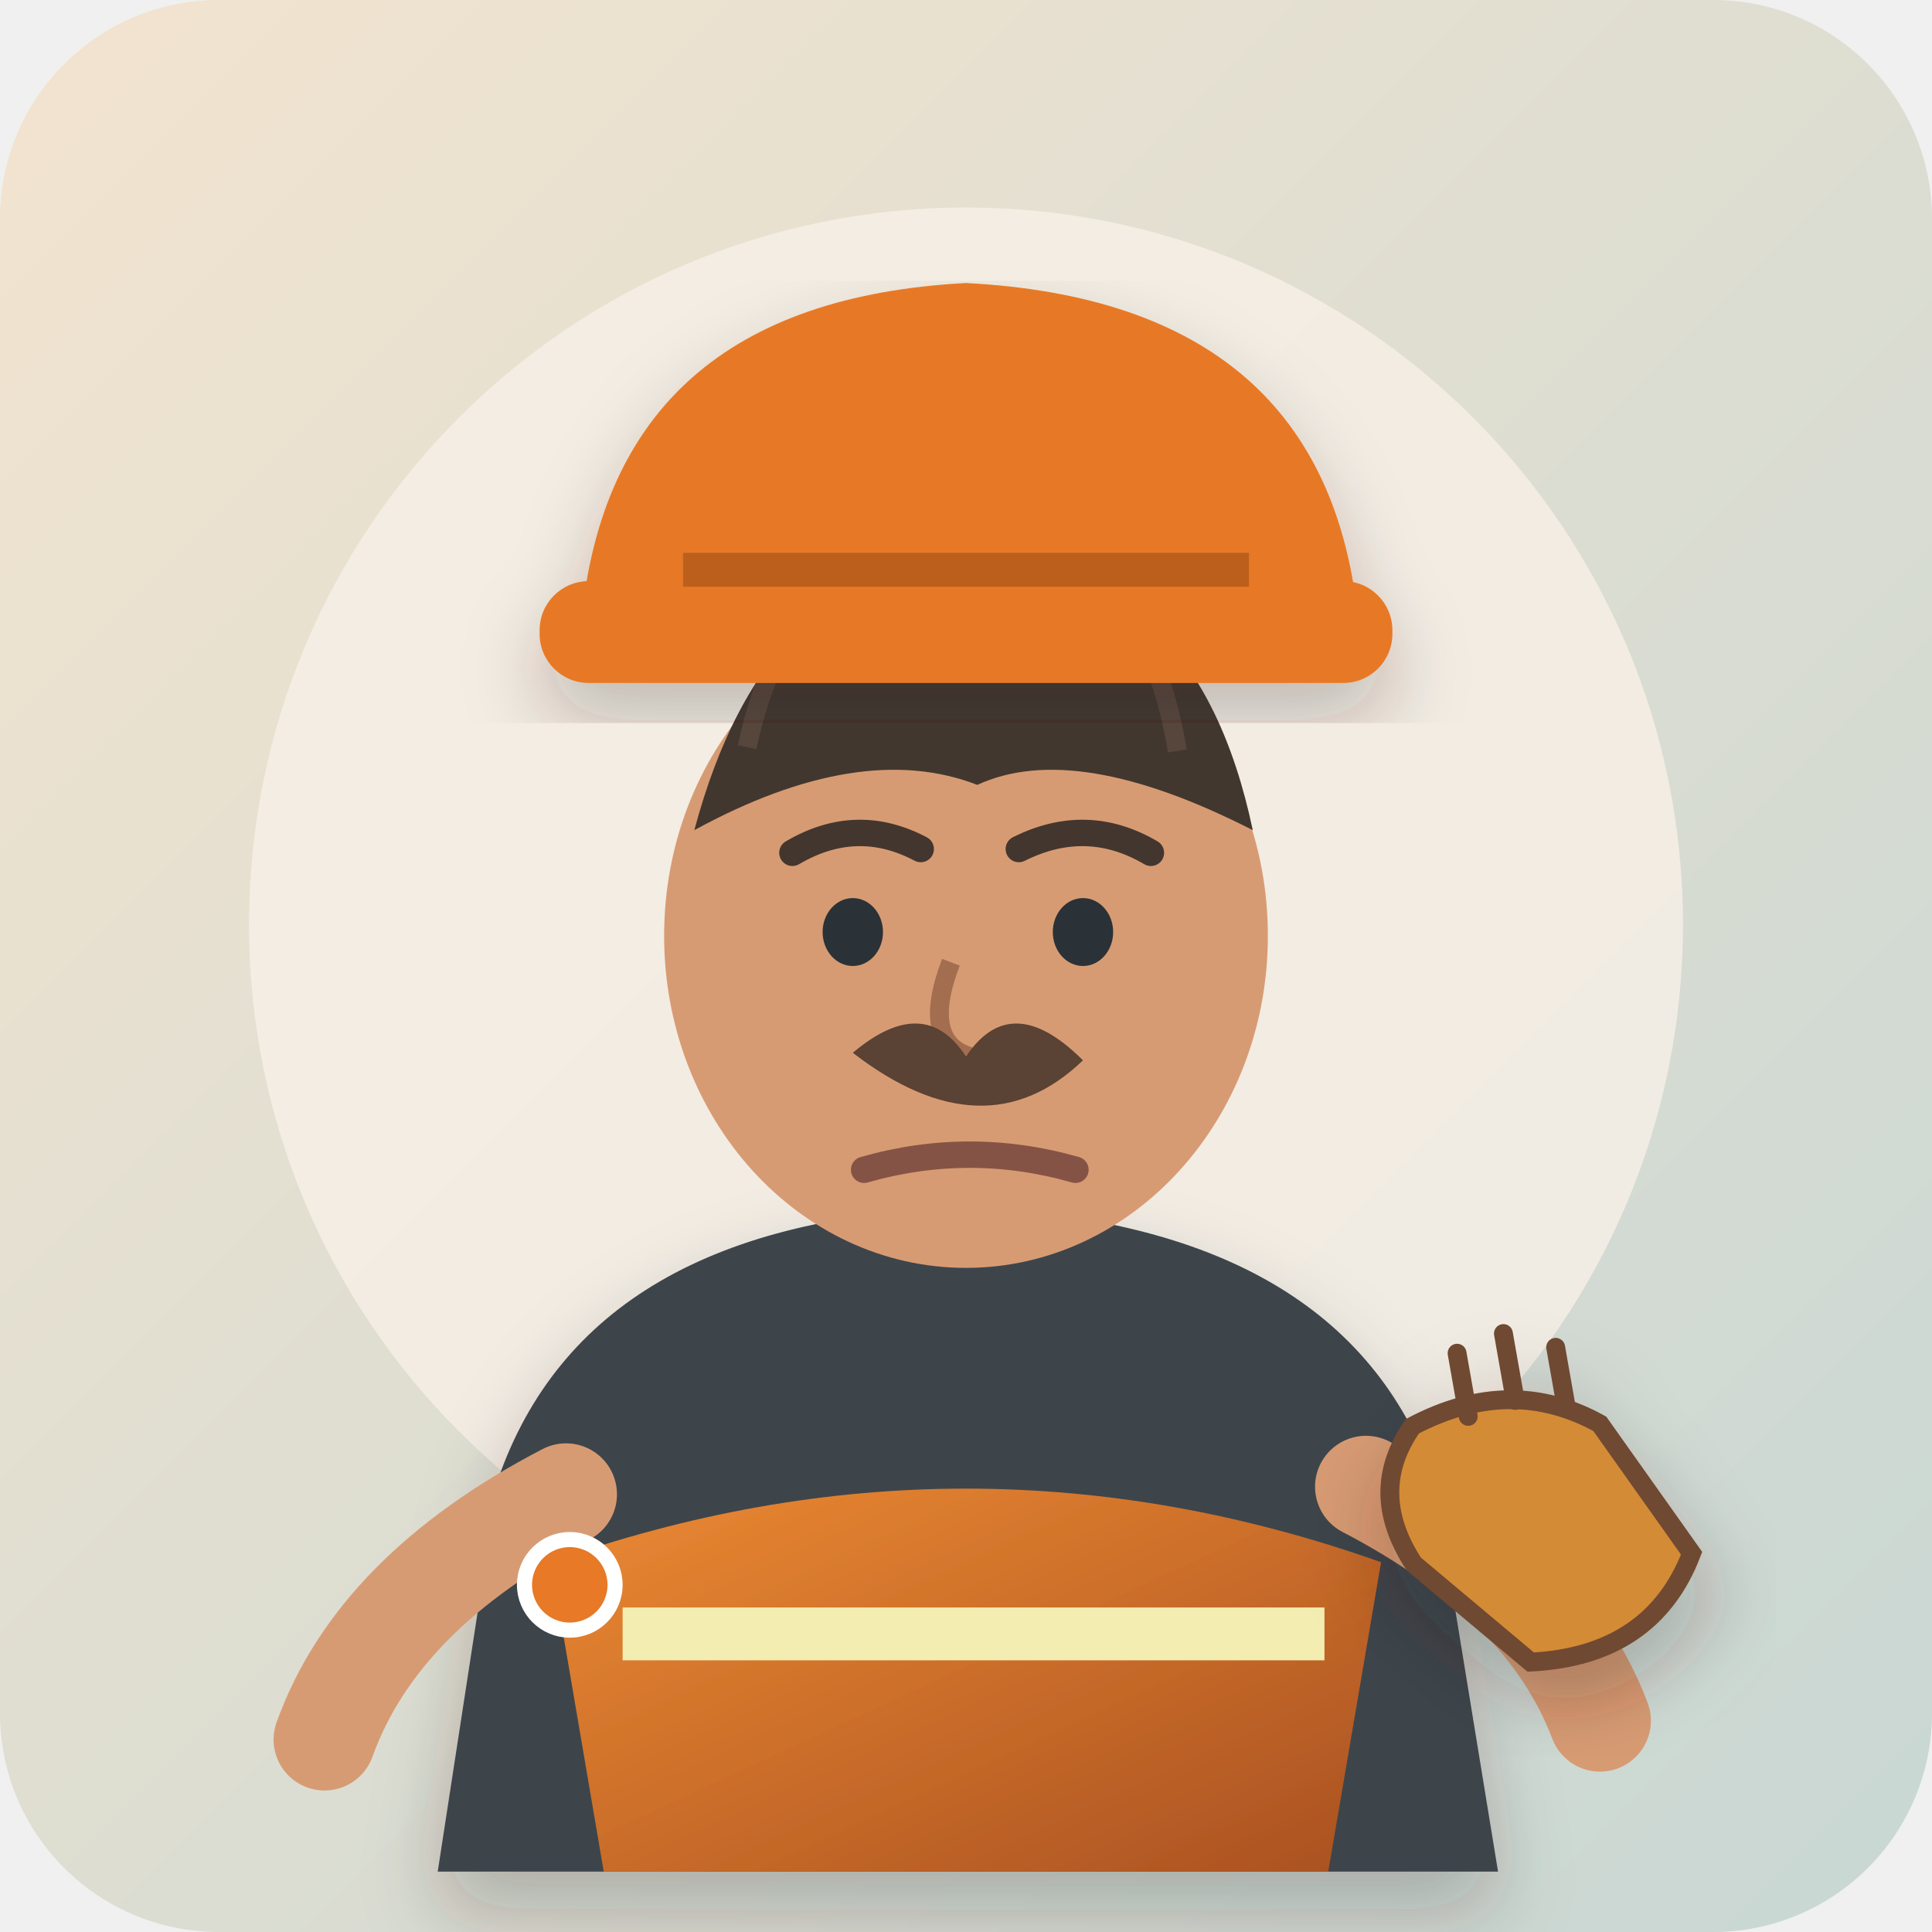
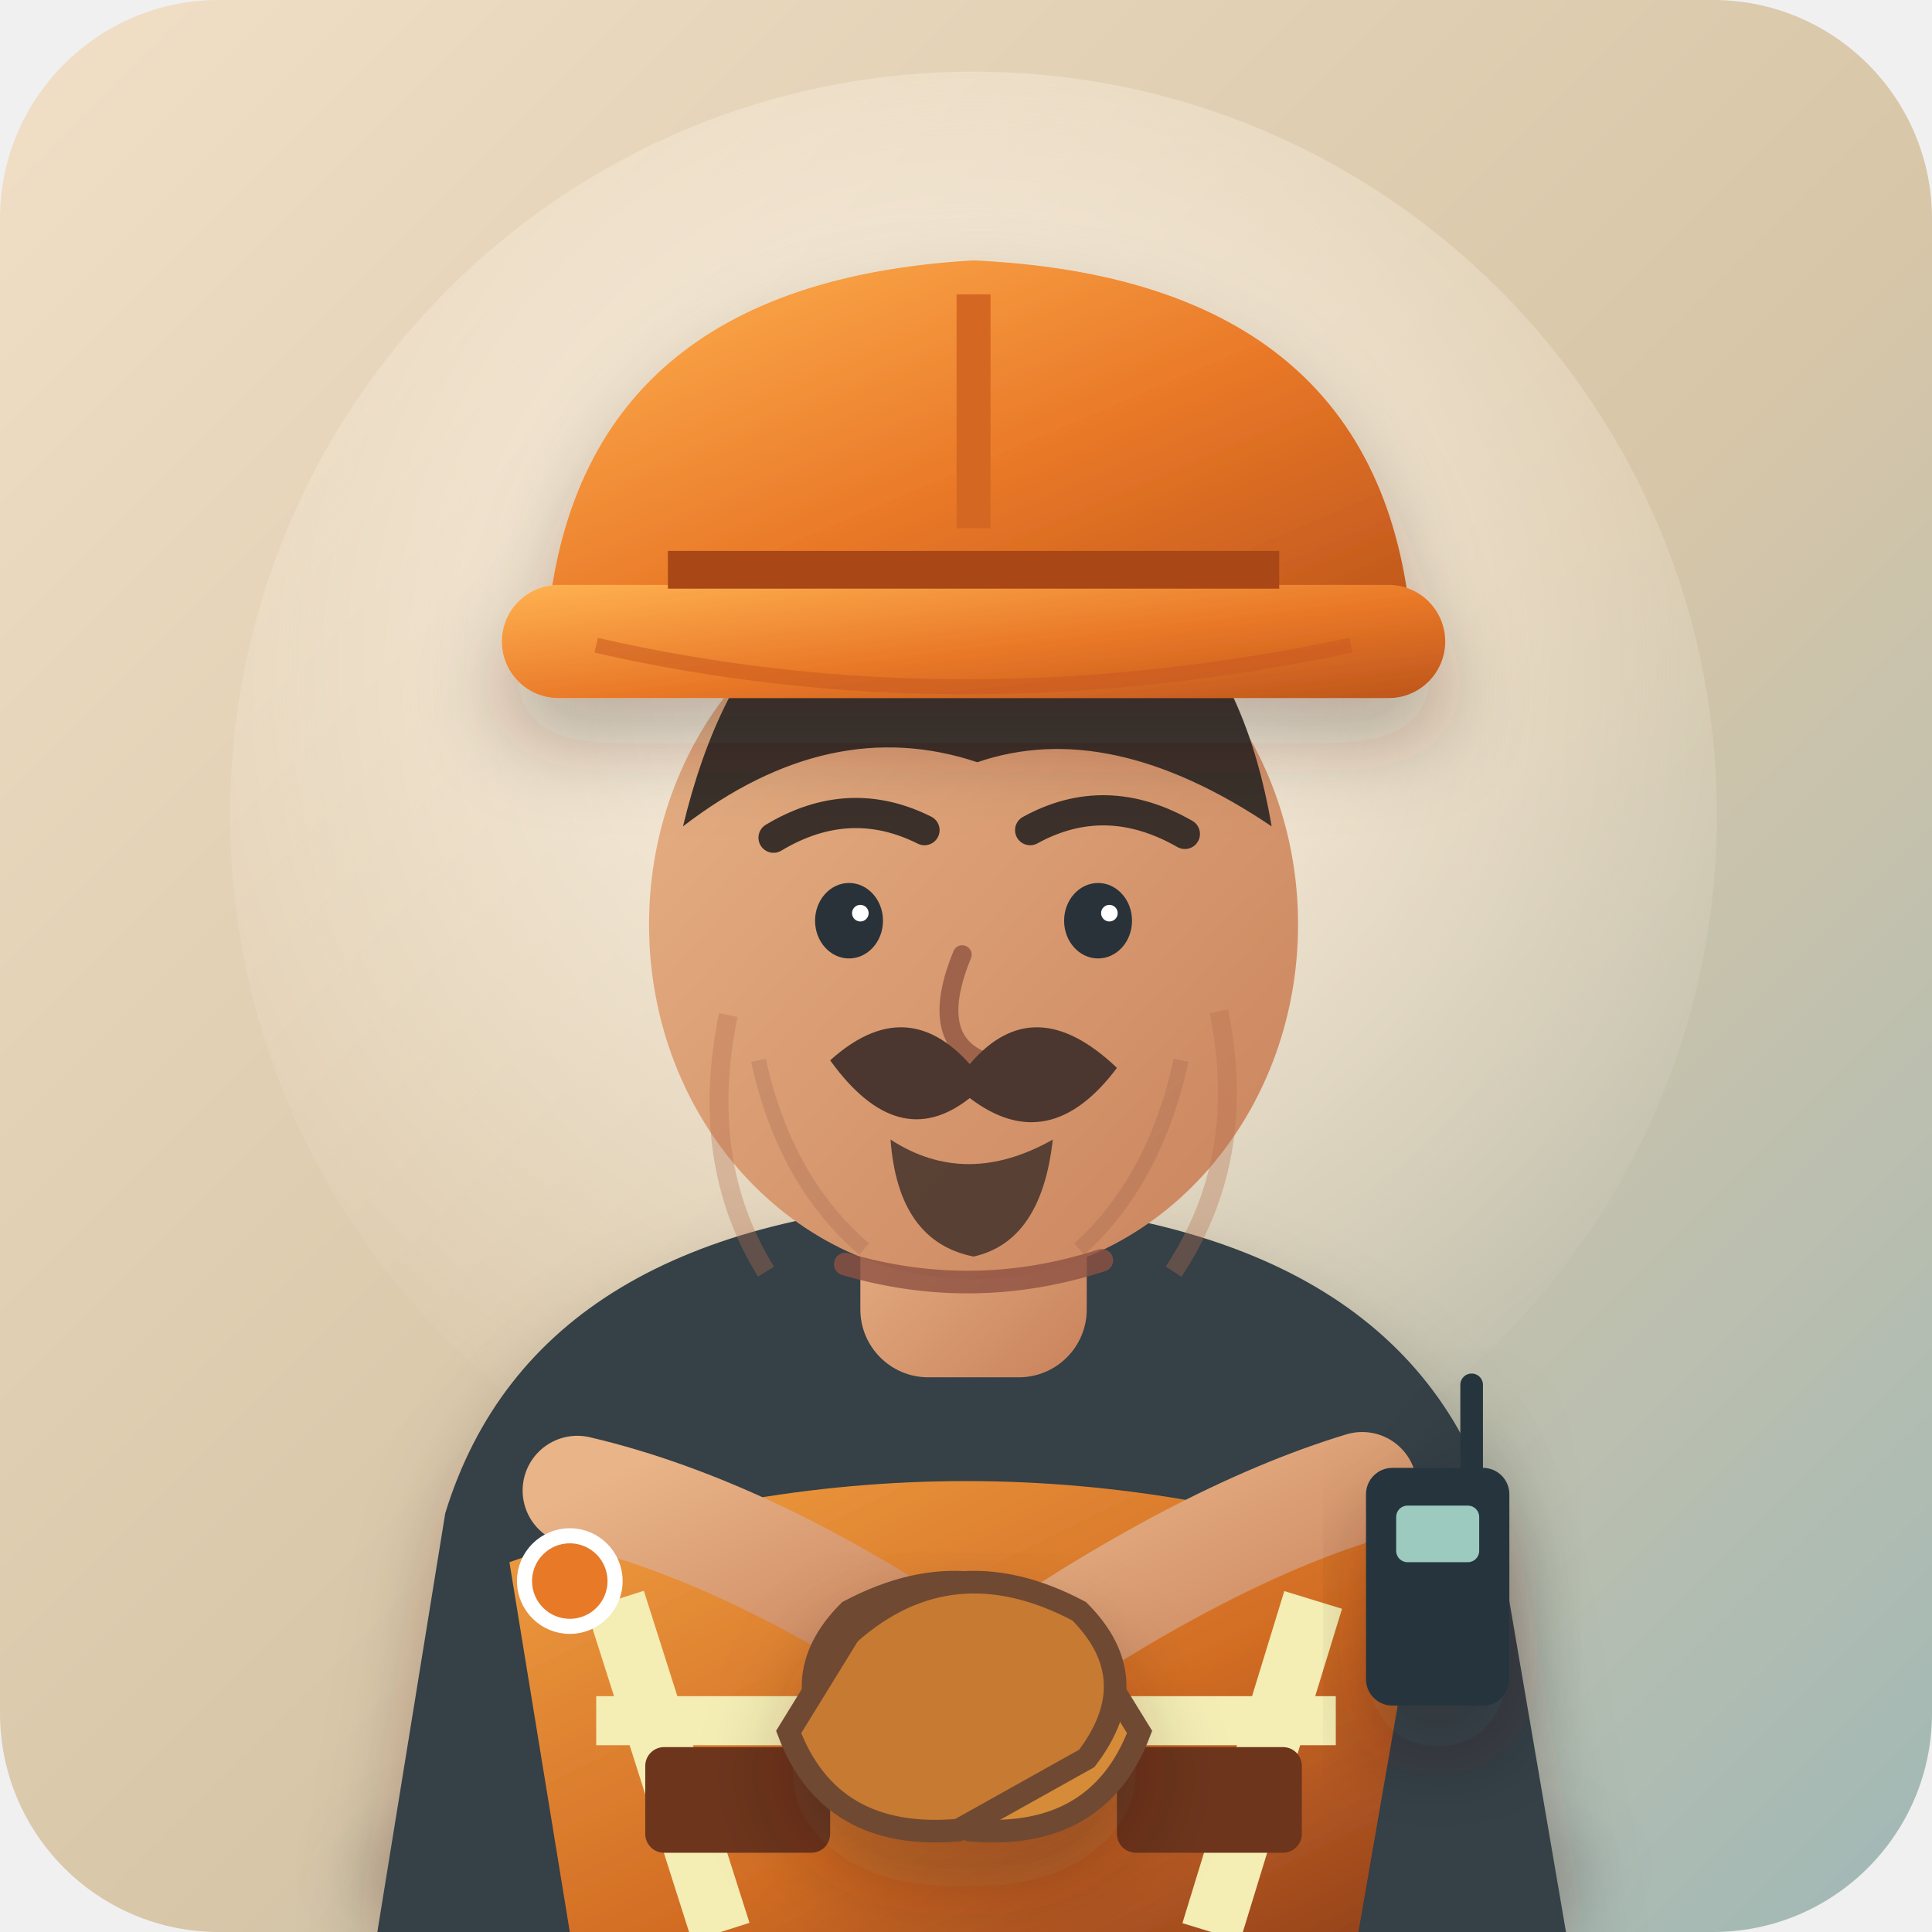
<svg xmlns="http://www.w3.org/2000/svg" width="512" height="512" viewBox="0 0 512 512">
  <defs>
    <linearGradient id="bg" x1="0" y1="0" x2="1" y2="1">
-       <stop stop-color="#f3e4cf" />
-       <stop offset="1" stop-color="#c8d7d4" />
+       <stop stop-color="#f1dfc7" />
+       <stop offset=".55" stop-color="#d8c6a8" />
+       <stop offset="1" stop-color="#9fb8b6" />
    </linearGradient>
+     <radialGradient id="halo" cx="50%" cy="40%" r="60%">
+       <stop stop-color="#fff8ec" stop-opacity=".9" />
+       <stop offset="1" stop-color="#fff8ec" stop-opacity="0" />
+     </radialGradient>
    <linearGradient id="vest" x1="0" y1="0" x2="1" y2="1">
-       <stop stop-color="#ec8a32" />
-       <stop offset="1" stop-color="#a95122" />
+       <stop stop-color="#f0a042" />
+       <stop offset=".58" stop-color="#d26d24" />
+       <stop offset="1" stop-color="#91401d" />
    </linearGradient>
-     <filter id="s">
-       <feDropShadow dx="0" dy="10" stdDeviation="10" flood-color="#2d2b27" flood-opacity=".25" />
+     <linearGradient id="skin" x1="0" y1="0" x2="1" y2="1">
+       <stop stop-color="#e9b488" />
+       <stop offset="1" stop-color="#c9825b" />
+     </linearGradient>
+     <linearGradient id="helmet" x1="0" y1="0" x2="1" y2="1">
+       <stop stop-color="#ffb252" />
+       <stop offset=".55" stop-color="#e97827" />
+       <stop offset="1" stop-color="#bd551c" />
+     </linearGradient>
+     <filter id="s" x="-30%" y="-30%" width="180%" height="190%">
+       <feDropShadow dx="0" dy="12" stdDeviation="11" flood-color="#312a24" flood-opacity=".28" />
+     </filter>
+     <filter id="soft">
+       <feGaussianBlur stdDeviation="8" />
    </filter>
  </defs>
  <rect width="512" height="512" rx="58" fill="url(#bg)" />
-   <circle cx="256" cy="245" r="190" fill="#f6efe6" opacity=".86" />
+   <circle cx="258" cy="216" r="197" fill="url(#halo)" />
+   <ellipse cx="258" cy="495" rx="166" ry="28" fill="#3a302a" opacity=".13" filter="url(#soft)" />
  <g filter="url(#s)">
-     <path d="M116 496l16-104q24-69 124-72q100 4 124 72l17 104Z" fill="#3c454c" />
-     <path d="M146 414q110-39 220 0l-14 82H160Z" fill="url(#vest)" />
-     <path d="M165 433h186" stroke="#f3edb1" stroke-width="14" />
+     <path d="M100 512l18-111q24-78 138-83q116 5 140 83l19 111Z" fill="#343f46" />
+     <path d="M135 414q121-43 242 0l-17 98H151Z" fill="url(#vest)" />
+     <path d="M163 424l28 88M348 424l-27 88" stroke="#f4edb4" stroke-width="16" />
+     <path d="M158 456h196" stroke="#f4edb4" stroke-width="13" />
+     <rect x="171" y="463" width="49" height="28" rx="5" fill="#6d351f" />
+     <rect x="296" y="463" width="49" height="28" rx="5" fill="#6d351f" />
  </g>
-   <ellipse cx="256" cy="248" rx="80" ry="88" fill="#d79b73" />
-   <path d="M184 220q19-71 74-72q59 1 74 72q-47-24-73-12q-31-12-75 12Z" fill="#42372f" />
-   <ellipse cx="226" cy="247" rx="8" ry="9" fill="#2b3237" />
-   <ellipse cx="287" cy="247" rx="8" ry="9" fill="#2b3237" />
-   <path d="M210 226q17-10 34-1M270 225q18-9 35 1" fill="none" stroke="#43362e" stroke-width="7" stroke-linecap="round" />
-   <path d="M252 255q-8 21 5 25" fill="none" stroke="#a36d50" stroke-width="5" />
-   <path d="M226 279q19-16 30 1q12-18 31 1q-26 25-61-2Z" fill="#5a4234" />
-   <path d="M229 310q28-8 56 0" fill="none" stroke="#855346" stroke-width="7" stroke-linecap="round" />
-   <path d="M198 198q7-33 28-49M312 199q-5-31-23-50" fill="none" stroke="#72594b" stroke-width="5" opacity=".45" />
+   <rect x="228" y="307" width="60" height="58" rx="18" fill="url(#skin)" />
+   <ellipse cx="258" cy="245" rx="86" ry="94" fill="url(#skin)" />
+   <path d="M181 219q18-75 78-77q65 1 78 77q-43-29-78-17q-39-13-78 17Z" fill="#3b312b" />
+   <path d="M193 269q-8 39 10 68M323 268q8 39-12 69" fill="none" stroke="#b56f51" stroke-width="5" opacity=".35" />
+   <ellipse cx="225" cy="244" rx="9" ry="10" fill="#293239" />
+   <ellipse cx="291" cy="244" rx="9" ry="10" fill="#293239" />
+   <circle cx="228" cy="242" r="2.2" fill="#fff" />
+   <circle cx="294" cy="242" r="2.2" fill="#fff" />
+   <path d="M205 222q20-12 40-2M273 220q20-11 41 1" fill="none" stroke="#3b302a" stroke-width="8" stroke-linecap="round" />
+   <path d="M255 253q-9 22 5 28" fill="none" stroke="#9e634a" stroke-width="5" stroke-linecap="round" />
+   <path d="M220 281q20-18 37 1q17-20 39 1q-18 24-39 8q-19 15-37-10Z" fill="#4b372f" />
+   <path d="M236 302q20 13 43 0q-3 27-21 31q-20-4-22-31Z" fill="#4b372f" opacity=".9" />
+   <path d="M224 335q34 10 68-1" fill="none" stroke="#8d5142" stroke-width="6" stroke-linecap="round" opacity=".8" />
+   <path d="M201 281q7 32 28 50M313 281q-7 32-27 50" fill="none" stroke="#8e5745" stroke-width="4" opacity=".22" />
  <g filter="url(#s)">
-     <path d="M154 165q8-85 102-90q96 5 104 90Z" fill="#e77927" />
-     <rect x="143" y="154" width="226" height="27" rx="13" fill="#e77927" />
-     <path d="M181 151h150" stroke="#bc5e1d" stroke-width="9" />
+     <path d="M145 166q8-91 113-97q108 5 116 97Z" fill="url(#helmet)" />
+     <rect x="133" y="155" width="250" height="30" rx="15" fill="url(#helmet)" />
+     <path d="M177 151h162" stroke="#a94718" stroke-width="10" />
+     <path d="M258 78v62" stroke="#d46822" stroke-width="9" />
+     <path d="M158 171q96 22 200 0" fill="none" stroke="#c85a1f" stroke-width="4" opacity=".55" />
  </g>
-   <path d="M150 396q-50 26-64 65" stroke="#d79b73" stroke-width="27" stroke-linecap="round" />
-   <path d="M362 394q48 25 62 62" stroke="#d79b73" stroke-width="27" stroke-linecap="round" />
-   <g transform="translate(361 360) rotate(-10)" filter="url(#s)">
-     <path d="M10 20q28-9 49 8l18 38q-15 25-47 21L4 56q-9-21 6-36Z" fill="#d48b36" stroke="#6f4930" stroke-width="5" />
-     <path d="M25 20v-17M38 18V0M51 22V6" stroke="#6f4930" stroke-width="5" stroke-linecap="round" />
+   <path d="M153 395q47 11 102 49" stroke="url(#skin)" stroke-width="29" stroke-linecap="round" />
+   <path d="M361 394q-43 13-99 52" stroke="url(#skin)" stroke-width="29" stroke-linecap="round" />
+   <g filter="url(#s)">
+     <path d="M225 427q34-18 61 6l16 26q-11 29-45 26l-34-19q-16-21 2-39Z" fill="#d58b38" stroke="#6f4930" stroke-width="6" />
+     <path d="M286 427q-34-18-61 6l-16 26q11 29 45 26l34-19q16-21-2-39Z" fill="#c77a30" stroke="#6f4930" stroke-width="6" />
  </g>
-   <circle cx="151" cy="420" r="12" fill="#e77927" stroke="#fff" stroke-width="4" />
+   <g transform="translate(362 389)" filter="url(#s)">
+     <rect width="38" height="63" rx="7" fill="#25353e" />
+     <rect x="8" y="10" width="22" height="15" rx="3" fill="#9ccabf" />
+     <path d="M28 0v-22" stroke="#25353e" stroke-width="6" stroke-linecap="round" />
+   </g>
+   <circle cx="151" cy="419" r="12" fill="#e77927" stroke="#fff" stroke-width="4" />
</svg>
